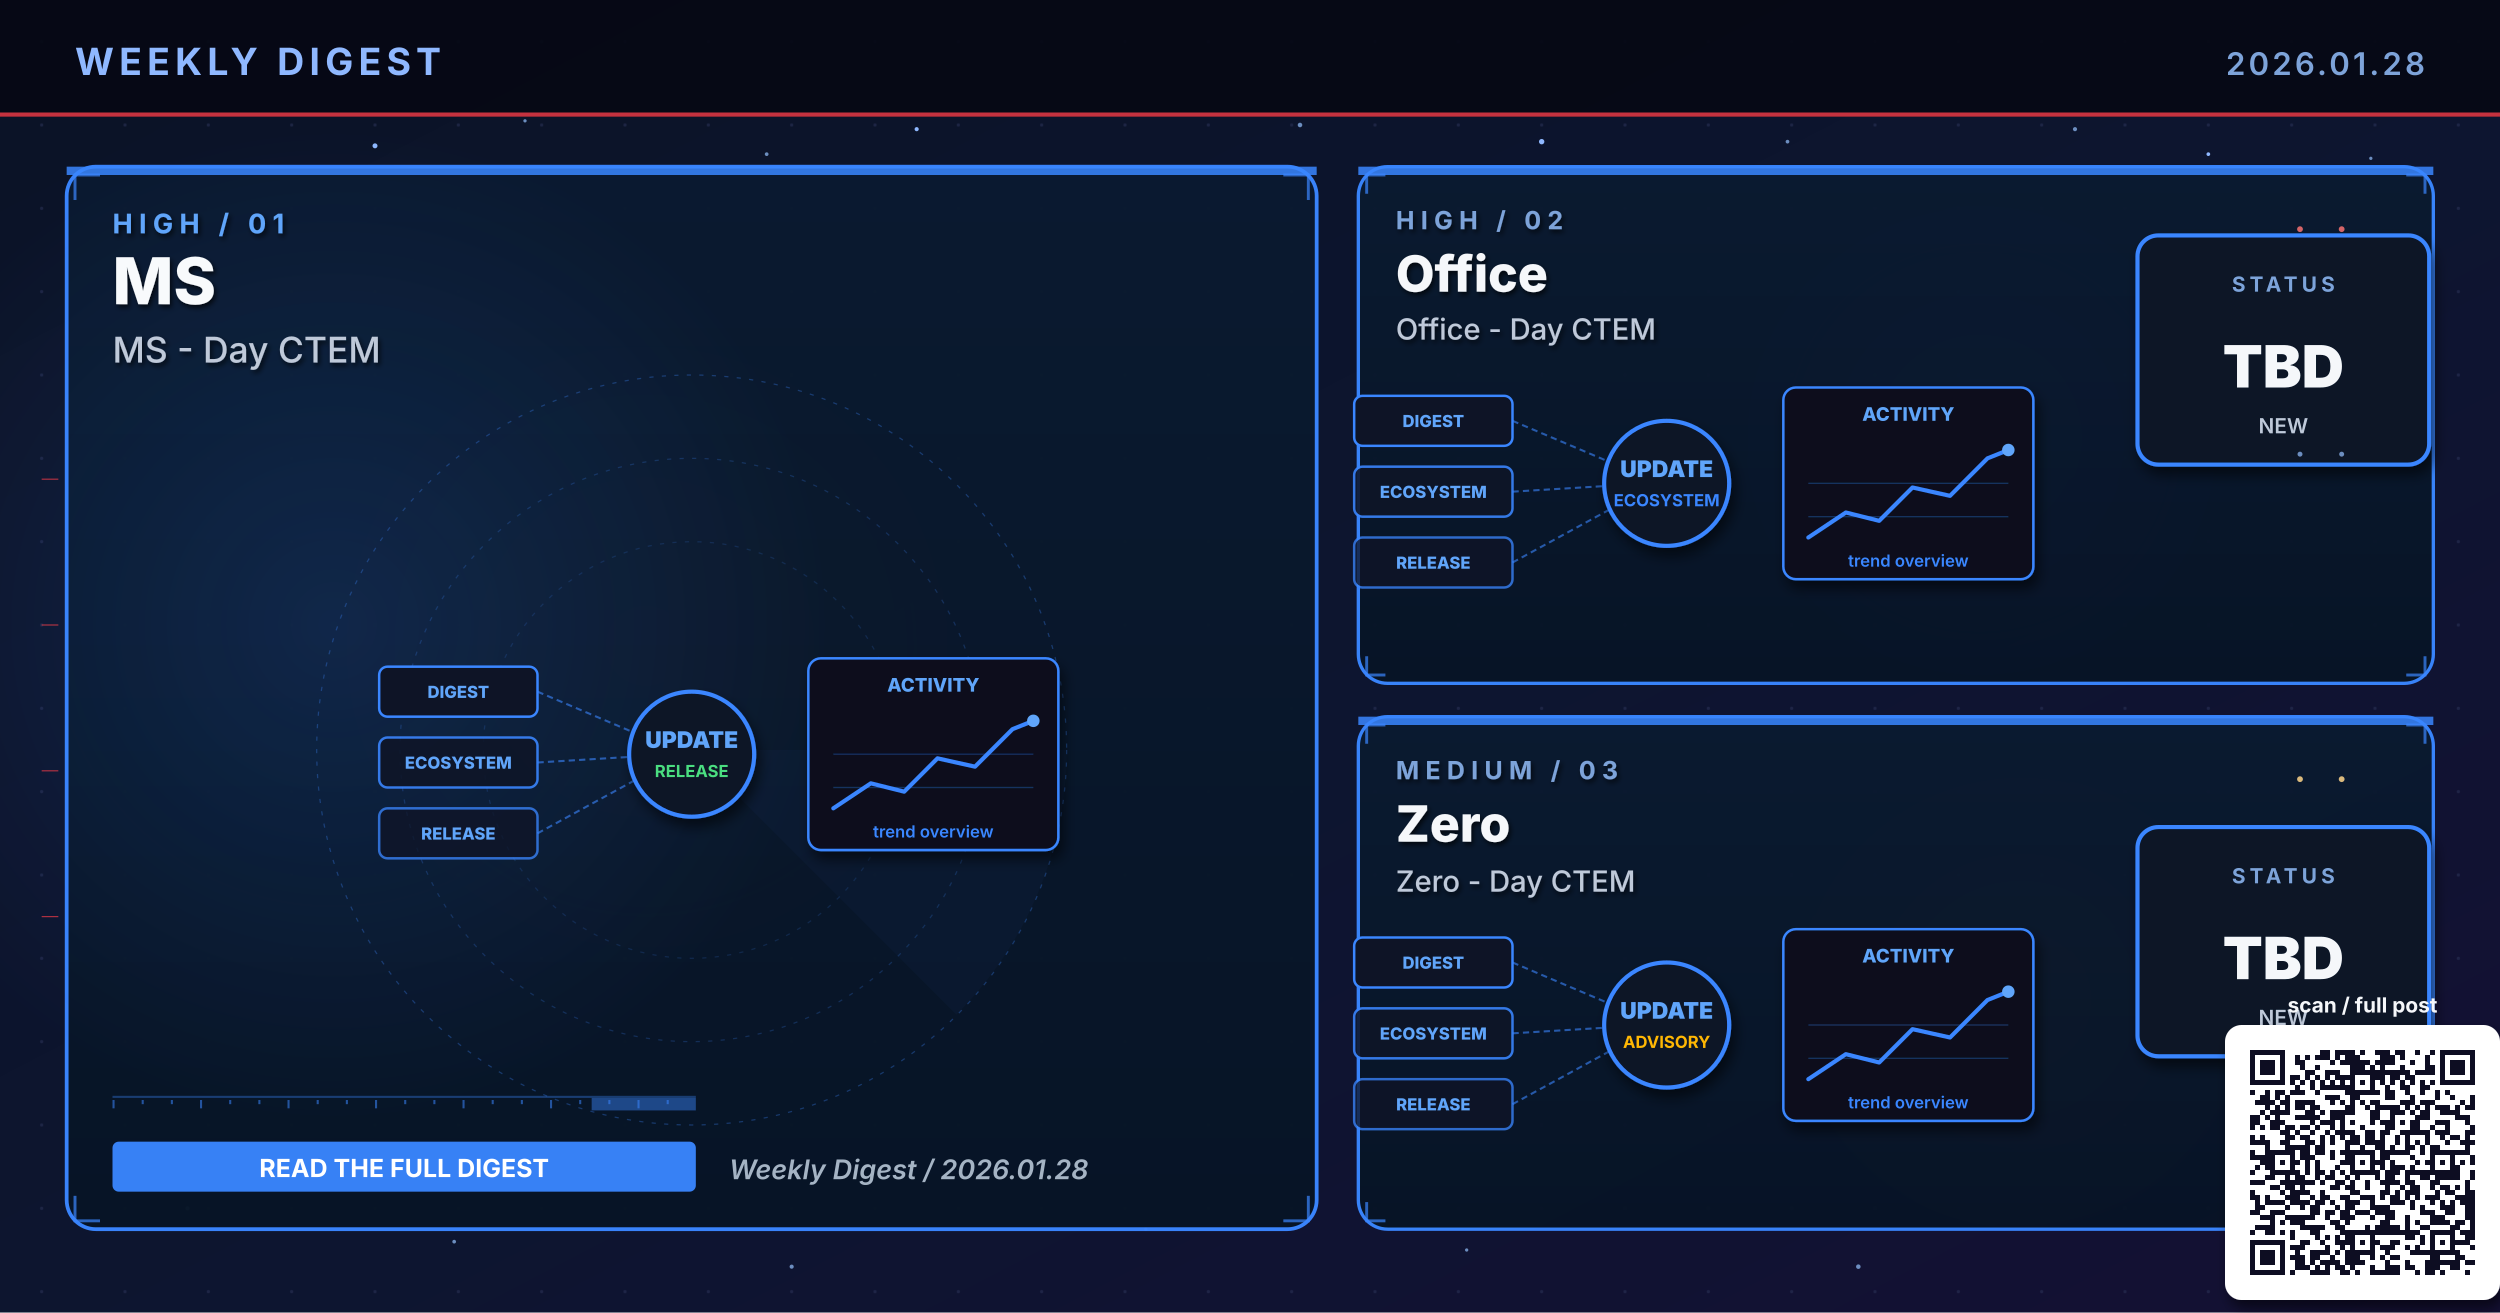
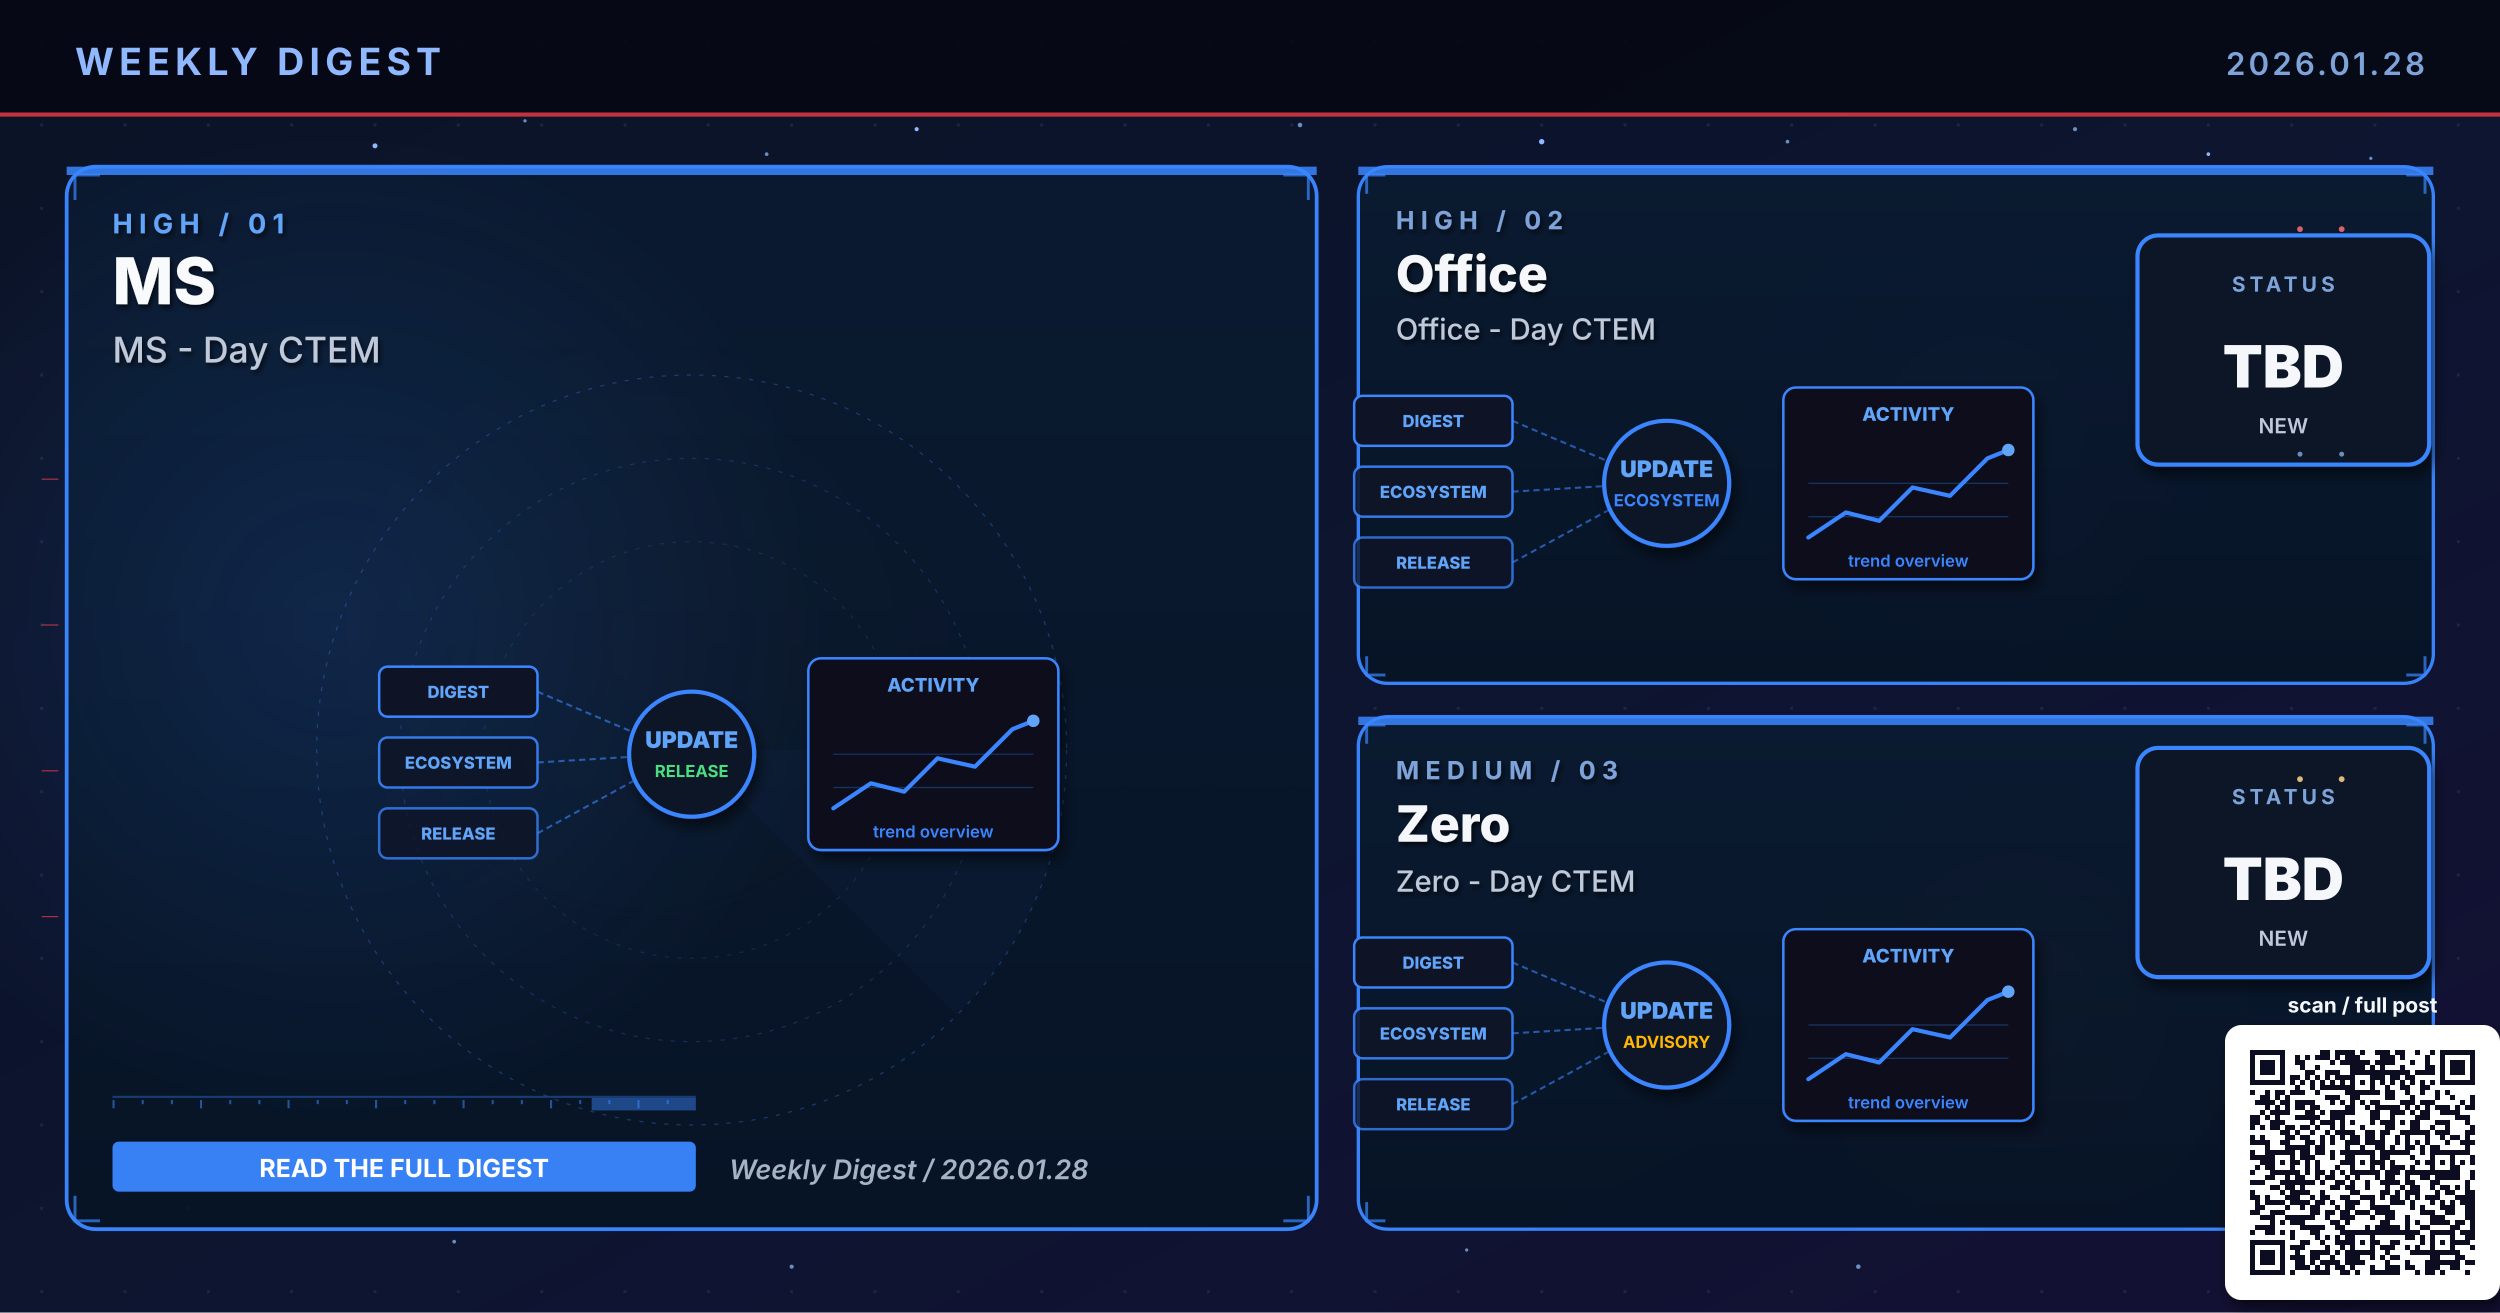
<svg xmlns="http://www.w3.org/2000/svg" viewBox="0 0 1200 630" width="1200" height="630" role="img" aria-label="Weekly digest cover 2026.01.28: MS, Office, Zero">
  <defs>
    <linearGradient id="bgSpread" x1="0%" y1="0%" x2="100%" y2="100%">
      <stop offset="0%" stop-color="#0B1326" />
      <stop offset="55%" stop-color="#0D1530" />
      <stop offset="100%" stop-color="#141034" />
    </linearGradient>
    <linearGradient id="heroPanel" x1="0%" y1="0%" x2="0%" y2="100%">
      <stop offset="0%" stop-color="#1A0A08" />
      <stop offset="100%" stop-color="#110608" />
    </linearGradient>
    <linearGradient id="heroPanelBlue" x1="0%" y1="0%" x2="0%" y2="100%">
      <stop offset="0%" stop-color="#0A1A30" />
      <stop offset="100%" stop-color="#071426" />
    </linearGradient>
    <linearGradient id="heroPanelAmber" x1="0%" y1="0%" x2="0%" y2="100%">
      <stop offset="0%" stop-color="#1A1208" />
      <stop offset="100%" stop-color="#120E06" />
    </linearGradient>
    <linearGradient id="heroPanelGreen" x1="0%" y1="0%" x2="0%" y2="100%">
      <stop offset="0%" stop-color="#08160E" />
      <stop offset="100%" stop-color="#04100A" />
    </linearGradient>
    <linearGradient id="heroPanelPurple" x1="0%" y1="0%" x2="0%" y2="100%">
      <stop offset="0%" stop-color="#110629" />
      <stop offset="100%" stop-color="#0A0418" />
    </linearGradient>
    <radialGradient id="hotRed" cx="50%" cy="50%" r="50%">
      <stop offset="0%" stop-color="#E63946" stop-opacity="0.6" />
      <stop offset="100%" stop-color="#E63946" stop-opacity="0" />
    </radialGradient>
    <radialGradient id="hotBlue" cx="50%" cy="50%" r="50%">
      <stop offset="0%" stop-color="#3A86FF" stop-opacity="0.5" />
      <stop offset="100%" stop-color="#3A86FF" stop-opacity="0" />
    </radialGradient>
    <radialGradient id="hotAmber" cx="50%" cy="50%" r="50%">
      <stop offset="0%" stop-color="#FFB703" stop-opacity="0.45" />
      <stop offset="100%" stop-color="#FFB703" stop-opacity="0" />
    </radialGradient>
    <radialGradient id="hotGreen" cx="50%" cy="50%" r="50%">
      <stop offset="0%" stop-color="#4ADE80" stop-opacity="0.45" />
      <stop offset="100%" stop-color="#4ADE80" stop-opacity="0" />
    </radialGradient>
    <radialGradient id="hotPurple" cx="50%" cy="50%" r="50%">
      <stop offset="0%" stop-color="#A78BFA" stop-opacity="0.45" />
      <stop offset="100%" stop-color="#A78BFA" stop-opacity="0" />
    </radialGradient>
    <pattern id="envGrid" x="0" y="0" width="40" height="40" patternUnits="userSpaceOnUse">
      <circle cx="20" cy="20" r="0.8" fill="#2A3256" opacity="0.55" />
    </pattern>
    <filter id="softShadow" x="-10%" y="-10%" width="130%" height="130%">
      <feGaussianBlur in="SourceAlpha" stdDeviation="3" />
      <feOffset dx="2" dy="4" />
      <feComponentTransfer>
        <feFuncA type="linear" slope="0.55" />
      </feComponentTransfer>
      <feMerge>
        <feMergeNode />
        <feMergeNode in="SourceGraphic" />
      </feMerge>
    </filter>
    <filter id="textShadow" x="-10%" y="-10%" width="130%" height="130%">
      <feGaussianBlur in="SourceAlpha" stdDeviation="1.2" />
      <feOffset dx="1" dy="1.5" />
      <feComponentTransfer>
        <feFuncA type="linear" slope="0.7" />
      </feComponentTransfer>
      <feMerge>
        <feMergeNode />
        <feMergeNode in="SourceGraphic" />
      </feMerge>
    </filter>
  </defs>
  <rect width="1200" height="630" fill="url(#bgSpread)" />
  <rect width="1200" height="630" fill="url(#envGrid)" />
  <circle cx="310" cy="310" r="160" fill="url(#hotRed)">
    <animate attributeName="opacity" values="0.6;1;0.6" dur="5.8s" repeatCount="indefinite" />
  </circle>
  <circle cx="950" cy="210" r="120" fill="url(#hotBlue)">
    <animate attributeName="opacity" values="0.45;0.85;0.45" dur="6.4s" repeatCount="indefinite" />
  </circle>
  <circle cx="970" cy="480" r="110" fill="url(#hotAmber)">
    <animate attributeName="opacity" values="0.4;0.75;0.4" dur="7.1s" repeatCount="indefinite" />
  </circle>
  <g fill="#8FB8FF">
    <circle cx="180" cy="70" r="1.2">
      <animate attributeName="opacity" values="0.2;1;0.2" dur="3.4s" repeatCount="indefinite" />
    </circle>
    <circle cx="440" cy="62" r="1">
      <animate attributeName="opacity" values="0.2;0.9;0.2" dur="4.2s" repeatCount="indefinite" />
    </circle>
    <circle cx="740" cy="68" r="1.3">
      <animate attributeName="opacity" values="0.25;1;0.25" dur="3.9s" repeatCount="indefinite" />
    </circle>
    <circle cx="1060" cy="74" r="0.9">
      <animate attributeName="opacity" values="0.2;0.85;0.2" dur="5.1s" repeatCount="indefinite" />
    </circle>
    <circle cx="90" cy="580" r="1">
      <animate attributeName="opacity" values="0.15;0.8;0.15" dur="4.7s" repeatCount="indefinite" />
    </circle>
    <circle cx="550" cy="590" r="0.8">
      <animate attributeName="opacity" values="0.2;0.75;0.2" dur="3.6s" begin="0.5s" repeatCount="indefinite" />
    </circle>
  </g>
  <g fill="#7DA3D9" opacity="0.85">
    <circle cx="252" cy="58" r="0.8">
      <animate attributeName="opacity" values="0.15;0.7;0.15" dur="4.3s" repeatCount="indefinite" />
    </circle>
    <circle cx="368" cy="74" r="0.9">
      <animate attributeName="opacity" values="0.2;0.85;0.2" dur="3.8s" begin="0.4s" repeatCount="indefinite" />
    </circle>
    <circle cx="624" cy="60" r="1.1">
      <animate attributeName="opacity" values="0.25;0.95;0.25" dur="4.5s" repeatCount="indefinite" />
    </circle>
    <circle cx="858" cy="68" r="0.9">
      <animate attributeName="opacity" values="0.2;0.8;0.2" dur="3.6s" begin="0.6s" repeatCount="indefinite" />
    </circle>
    <circle cx="996" cy="62" r="1.0">
      <animate attributeName="opacity" values="0.2;0.9;0.2" dur="4.0s" begin="0.2s" repeatCount="indefinite" />
    </circle>
    <circle cx="1138" cy="76" r="0.8">
      <animate attributeName="opacity" values="0.15;0.7;0.15" dur="5.2s" begin="0.5s" repeatCount="indefinite" />
    </circle>
    <circle cx="218" cy="596" r="0.9">
      <animate attributeName="opacity" values="0.18;0.75;0.18" dur="4.6s" begin="0.3s" repeatCount="indefinite" />
    </circle>
    <circle cx="380" cy="608" r="1.0">
      <animate attributeName="opacity" values="0.2;0.85;0.2" dur="3.9s" begin="0.7s" repeatCount="indefinite" />
    </circle>
    <circle cx="704" cy="600" r="0.8">
      <animate attributeName="opacity" values="0.18;0.7;0.18" dur="4.2s" begin="0.4s" repeatCount="indefinite" />
    </circle>
    <circle cx="892" cy="608" r="1.1">
      <animate attributeName="opacity" values="0.22;0.9;0.22" dur="4.7s" begin="0.6s" repeatCount="indefinite" />
    </circle>
    <circle cx="1078" cy="600" r="0.9">
      <animate attributeName="opacity" values="0.2;0.85;0.2" dur="3.6s" begin="0.8s" repeatCount="indefinite" />
    </circle>
  </g>
  <rect x="0" y="0" width="1200" height="56" fill="#050813" opacity="0.92" />
  <text x="36" y="36" font-family="Inter, Helvetica, Arial, sans-serif" font-size="18" font-weight="700" fill="#8FB8FF" letter-spacing="2.5">WEEKLY DIGEST</text>
  <text x="1164" y="36" font-family="Inter, Helvetica, Arial, sans-serif" font-size="15" font-weight="600" fill="#7DA3D9" letter-spacing="1.5" text-anchor="end">2026.01.28</text>
  <rect x="0" y="54" width="1200" height="2" fill="#E63946" opacity="0.85">
    <animate attributeName="opacity" values="0.4;1;0.4" dur="4.8s" repeatCount="indefinite" />
  </rect>
  <rect x="32" y="80" width="600" height="510" rx="14" ry="14" fill="url(#heroPanelBlue)" stroke="#3A86FF" stroke-width="1.8" opacity="0.98" />
  <circle cx="160" cy="300" r="240" fill="url(#hotBlue)" opacity="0.28" />
  <rect x="32" y="80" width="600" height="4" fill="#3A86FF" opacity="0.85">
    <animate attributeName="opacity" values="0.5;1;0.5" dur="3.4s" repeatCount="indefinite" />
  </rect>
  <g filter="url(#textShadow)">
    <text x="54" y="112" font-family="Inter, Helvetica, Arial, sans-serif" font-size="13" font-weight="700" fill="#60A5FA" letter-spacing="3">HIGH  /  01</text>
    <text x="54" y="146" font-family="Inter, Helvetica, Arial, sans-serif" font-size="31" font-weight="800" fill="#F8FAFC">MS</text>
    <text x="54" y="174" font-family="Inter, Helvetica, Arial, sans-serif" font-size="17" font-weight="500" fill="#BFC9D9">MS - Day CTEM</text>
  </g>
  <g transform="translate(332,360)" opacity="0.32">
    <circle r="180" fill="none" stroke="#3A86FF" stroke-width="0.6" stroke-dasharray="2 4" />
    <circle r="140" fill="none" stroke="#3A86FF" stroke-width="0.6" stroke-dasharray="2 4" opacity="0.7" />
    <circle r="100" fill="none" stroke="#3A86FF" stroke-width="0.6" stroke-dasharray="2 4" opacity="0.5" />
    <g>
      <path d="M0 0 L180 0 A180 180 0 0 1 127 127 Z" fill="#3A86FF" opacity="0.10" />
      <animateTransform attributeName="transform" type="rotate" from="0" to="360" dur="14s" repeatCount="indefinite" />
    </g>
  </g>
  <g stroke="#3A86FF" stroke-width="1.4" fill="none" opacity="0.7">
    <path d="M36 96 L36 84 L48 84" />
    <path d="M616 84 L628 84 L628 96" />
    <path d="M36 574 L36 586 L48 586" />
    <path d="M616 586 L628 586 L628 574" />
  </g>
  <g>
    <rect x="54" y="526" width="280" height="1" fill="#3A86FF" opacity="0.35" />
    <rect x="54" y="528" width="1" height="4" fill="#3A86FF" opacity="0.55" />
    <rect x="68" y="528" width="1" height="2" fill="#3A86FF" opacity="0.55" />
    <rect x="82" y="528" width="1" height="2" fill="#3A86FF" opacity="0.55" />
    <rect x="96" y="528" width="1" height="4" fill="#3A86FF" opacity="0.55" />
    <rect x="110" y="528" width="1" height="2" fill="#3A86FF" opacity="0.55" />
    <rect x="124" y="528" width="1" height="2" fill="#3A86FF" opacity="0.55" />
    <rect x="138" y="528" width="1" height="4" fill="#3A86FF" opacity="0.55" />
    <rect x="152" y="528" width="1" height="2" fill="#3A86FF" opacity="0.55" />
    <rect x="166" y="528" width="1" height="2" fill="#3A86FF" opacity="0.55" />
    <rect x="180" y="528" width="1" height="4" fill="#3A86FF" opacity="0.55" />
    <rect x="194" y="528" width="1" height="2" fill="#3A86FF" opacity="0.55" />
    <rect x="208" y="528" width="1" height="2" fill="#3A86FF" opacity="0.55" />
    <rect x="222" y="528" width="1" height="4" fill="#3A86FF" opacity="0.55" />
    <rect x="236" y="528" width="1" height="2" fill="#3A86FF" opacity="0.55" />
    <rect x="250" y="528" width="1" height="2" fill="#3A86FF" opacity="0.55" />
    <rect x="264" y="528" width="1" height="4" fill="#3A86FF" opacity="0.55" />
    <rect x="278" y="528" width="1" height="2" fill="#3A86FF" opacity="0.55" />
    <rect x="292" y="528" width="1" height="2" fill="#3A86FF" opacity="0.55" />
    <rect x="306" y="528" width="1" height="4" fill="#3A86FF" opacity="0.55" />
    <rect x="320" y="528" width="1" height="2" fill="#3A86FF" opacity="0.55" />
    <rect x="284" y="527" width="50" height="6" fill="#3A86FF" opacity="0.45">
      <animate attributeName="x" values="54;284;54" dur="6.4s" repeatCount="indefinite" />
      <animate attributeName="opacity" values="0.2;0.7;0.2" dur="6.4s" repeatCount="indefinite" />
    </rect>
  </g>
  <g transform="translate(332,360)">
    <g font-family="Inter, monospace" font-size="8" font-weight="800">
      <g transform="translate(-150,-40)">
        <rect x="0" y="0" width="76" height="24" rx="4" fill="#0E1426" stroke="#3A86FF" stroke-width="1.2" />
        <text x="38" y="15" text-anchor="middle" fill="#60A5FA">DIGEST</text>
      </g>
      <g transform="translate(-150,-6)">
        <rect x="0" y="0" width="76" height="24" rx="4" fill="#0E1426" stroke="#3A86FF" stroke-width="1.2" opacity="0.88" />
        <text x="38" y="15" text-anchor="middle" fill="#60A5FA">ECOSYSTEM</text>
      </g>
      <g transform="translate(-150,28)">
        <rect x="0" y="0" width="76" height="24" rx="4" fill="#0E1426" stroke="#3A86FF" stroke-width="1.2" opacity="0.76" />
        <text x="38" y="15" text-anchor="middle" fill="#60A5FA">RELEASE</text>
      </g>
    </g>
    <g stroke="#3A86FF" stroke-width="1" stroke-dasharray="3 2" fill="none" opacity="0.6">
      <line x1="-74" y1="-28" x2="-8" y2="0" />
      <line x1="-74" y1="6" x2="-8" y2="2" />
      <line x1="-74" y1="40" x2="-8" y2="4" />
    </g>
    <g fill="#60A5FA">
      <circle r="2">
        <animateMotion path="M-74 -28 L-8 0" dur="2.2s" repeatCount="indefinite" />
      </circle>
      <circle r="2">
        <animateMotion path="M-74 6 L-8 2" dur="2s" begin="0.4s" repeatCount="indefinite" />
      </circle>
      <circle r="2">
        <animateMotion path="M-74 40 L-8 4" dur="2.4s" begin="0.8s" repeatCount="indefinite" />
      </circle>
    </g>
    <circle cx="0" cy="2" r="30" fill="#0A1326" stroke="#3A86FF" stroke-width="2" filter="url(#softShadow)">
      <animate attributeName="r" values="28;33;28" dur="3.4s" repeatCount="indefinite" />
    </circle>
    <text x="0" y="-1" text-anchor="middle" font-family="Inter, monospace" font-size="11" font-weight="900" fill="#60A5FA">UPDATE</text>
    <text x="0" y="13" text-anchor="middle" font-family="Inter, monospace" font-size="8" font-weight="700" fill="#4ADE80">RELEASE</text>
    <g transform="translate(56,-44)" filter="url(#softShadow)">
      <rect x="0" y="0" width="120" height="92" rx="6" fill="#0A0F1E" stroke="#3A86FF" stroke-width="1.2" />
      <text x="60" y="16" text-anchor="middle" font-family="Inter, monospace" font-size="9" font-weight="800" fill="#60A5FA">ACTIVITY</text>
      <polyline points="12,72 30,60 46,64 62,48 80,52 98,34 108,30" fill="none" stroke="#3A86FF" stroke-width="2" stroke-linecap="round" stroke-linejoin="round" />
      <circle cx="108" cy="30" r="3" fill="#60A5FA">
        <animate attributeName="opacity" values="0.5;1;0.5" dur="2s" repeatCount="indefinite" />
      </circle>
      <g stroke="#3A86FF" stroke-width="0.6" opacity="0.3">
        <line x1="12" y1="46" x2="108" y2="46" />
        <line x1="12" y1="62" x2="108" y2="62" />
      </g>
      <text x="60" y="86" text-anchor="middle" font-family="Inter, monospace" font-size="8" font-weight="600" fill="#3A86FF">trend overview</text>
    </g>
  </g>
  <g transform="translate(54,548)">
    <rect x="0" y="0" width="280" height="24" rx="3" fill="#3A86FF" opacity="0.95" />
    <text x="140" y="17" text-anchor="middle" font-family="Inter, Helvetica, Arial, sans-serif" font-size="12" font-weight="700" fill="#FFFFFF">READ THE FULL DIGEST</text>
  </g>
  <text x="350" y="566" font-family="Inter, Helvetica, Arial, sans-serif" font-size="13" font-weight="600" fill="#A5B4C4" font-style="italic">Weekly Digest  /  2026.01.28</text>
  <rect x="652" y="80" width="516" height="248" rx="14" ry="14" fill="url(#heroPanelBlue)" stroke="#3A86FF" stroke-width="1.6" opacity="0.97" />
  <rect x="652" y="80" width="516" height="4" fill="#3A86FF" opacity="0.85">
    <animate attributeName="opacity" values="0.5;1;0.5" dur="4.2s" repeatCount="indefinite" />
  </rect>
  <g filter="url(#textShadow)">
    <text x="670" y="110" font-family="Inter, Helvetica, Arial, sans-serif" font-size="12" font-weight="700" fill="#7DA3D9" letter-spacing="3">HIGH  /  02</text>
    <text x="670" y="140" font-family="Inter, Helvetica, Arial, sans-serif" font-size="24" font-weight="800" fill="#F5F7FA">Office</text>
    <text x="670" y="163" font-family="Inter, Helvetica, Arial, sans-serif" font-size="14" font-weight="500" fill="#BFC9D9">Office - Day CTEM</text>
  </g>
  <g stroke="#3A86FF" stroke-width="1.4" fill="none" opacity="0.7">
    <path d="M656 93 L656 84 L665 84" />
    <path d="M1155 84 L1164 84 L1164 93" />
    <path d="M656 315 L656 324 L665 324" />
    <path d="M1155 324 L1164 324 L1164 315" />
  </g>
  <g transform="translate(800,230)">
    <g font-family="Inter, monospace" font-size="8" font-weight="800">
      <g transform="translate(-150,-40)">
        <rect x="0" y="0" width="76" height="24" rx="4" fill="#0E1426" stroke="#3A86FF" stroke-width="1.2" />
        <text x="38" y="15" text-anchor="middle" fill="#60A5FA">DIGEST</text>
      </g>
      <g transform="translate(-150,-6)">
        <rect x="0" y="0" width="76" height="24" rx="4" fill="#0E1426" stroke="#3A86FF" stroke-width="1.2" opacity="0.88" />
        <text x="38" y="15" text-anchor="middle" fill="#60A5FA">ECOSYSTEM</text>
      </g>
      <g transform="translate(-150,28)">
        <rect x="0" y="0" width="76" height="24" rx="4" fill="#0E1426" stroke="#3A86FF" stroke-width="1.2" opacity="0.76" />
        <text x="38" y="15" text-anchor="middle" fill="#60A5FA">RELEASE</text>
      </g>
    </g>
    <g stroke="#3A86FF" stroke-width="1" stroke-dasharray="3 2" fill="none" opacity="0.6">
      <line x1="-74" y1="-28" x2="-8" y2="0" />
      <line x1="-74" y1="6" x2="-8" y2="2" />
      <line x1="-74" y1="40" x2="-8" y2="4" />
    </g>
    <g fill="#60A5FA">
      <circle r="2">
        <animateMotion path="M-74 -28 L-8 0" dur="2.2s" repeatCount="indefinite" />
      </circle>
      <circle r="2">
        <animateMotion path="M-74 6 L-8 2" dur="2s" begin="0.4s" repeatCount="indefinite" />
      </circle>
      <circle r="2">
        <animateMotion path="M-74 40 L-8 4" dur="2.4s" begin="0.8s" repeatCount="indefinite" />
      </circle>
    </g>
    <circle cx="0" cy="2" r="30" fill="#0A1326" stroke="#3A86FF" stroke-width="2" filter="url(#softShadow)">
      <animate attributeName="r" values="28;33;28" dur="3.4s" repeatCount="indefinite" />
    </circle>
    <text x="0" y="-1" text-anchor="middle" font-family="Inter, monospace" font-size="11" font-weight="900" fill="#60A5FA">UPDATE</text>
    <text x="0" y="13" text-anchor="middle" font-family="Inter, monospace" font-size="8" font-weight="700" fill="#3A86FF">ECOSYSTEM</text>
    <g transform="translate(56,-44)" filter="url(#softShadow)">
      <rect x="0" y="0" width="120" height="92" rx="6" fill="#0A0F1E" stroke="#3A86FF" stroke-width="1.2" />
      <text x="60" y="16" text-anchor="middle" font-family="Inter, monospace" font-size="9" font-weight="800" fill="#60A5FA">ACTIVITY</text>
      <polyline points="12,72 30,60 46,64 62,48 80,52 98,34 108,30" fill="none" stroke="#3A86FF" stroke-width="2" stroke-linecap="round" stroke-linejoin="round" />
      <circle cx="108" cy="30" r="3" fill="#60A5FA">
        <animate attributeName="opacity" values="0.5;1;0.5" dur="2s" repeatCount="indefinite" />
      </circle>
      <g stroke="#3A86FF" stroke-width="0.6" opacity="0.3">
        <line x1="12" y1="46" x2="108" y2="46" />
        <line x1="12" y1="62" x2="108" y2="62" />
      </g>
      <text x="60" y="86" text-anchor="middle" font-family="Inter, monospace" font-size="8" font-weight="600" fill="#3A86FF">trend overview</text>
    </g>
  </g>
  <g transform="translate(1094,168)" filter="url(#softShadow)">
    <rect x="-68" y="-55" width="140" height="110" rx="10" fill="#071426" stroke="#3A86FF" stroke-width="2" />
    <text x="2" y="-28" text-anchor="middle" font-family="Inter, Helvetica, Arial, sans-serif" font-size="10" font-weight="700" letter-spacing="2" fill="#7DA3D9">STATUS</text>
    <text x="2" y="18" text-anchor="middle" font-family="Inter, Helvetica, Arial, sans-serif" font-size="28" font-weight="900" fill="#F5F7FA">TBD</text>
    <text x="2" y="40" text-anchor="middle" font-family="Inter, Helvetica, Arial, sans-serif" font-size="10" font-weight="600" fill="#BFC9D9">NEW</text>
  </g>
  <rect x="652" y="344" width="516" height="246" rx="14" ry="14" fill="url(#heroPanelBlue)" stroke="#3A86FF" stroke-width="1.6" opacity="0.97" />
  <rect x="652" y="344" width="516" height="4" fill="#3A86FF" opacity="0.85">
    <animate attributeName="opacity" values="0.5;1;0.5" dur="4.8s" repeatCount="indefinite" />
  </rect>
  <g filter="url(#textShadow)">
    <text x="670" y="374" font-family="Inter, Helvetica, Arial, sans-serif" font-size="12" font-weight="700" fill="#7DA3D9" letter-spacing="3">MEDIUM  /  03</text>
    <text x="670" y="404" font-family="Inter, Helvetica, Arial, sans-serif" font-size="24" font-weight="800" fill="#F5F7FA">Zero</text>
    <text x="670" y="428" font-family="Inter, Helvetica, Arial, sans-serif" font-size="14" font-weight="500" fill="#BFC9D9">Zero - Day CTEM</text>
  </g>
  <g stroke="#3A86FF" stroke-width="1.4" fill="none" opacity="0.7">
    <path d="M656 357 L656 348 L665 348" />
    <path d="M1155 348 L1164 348 L1164 357" />
    <path d="M656 577 L656 586 L665 586" />
    <path d="M1155 586 L1164 586 L1164 577" />
  </g>
  <g transform="translate(800,490)">
    <g font-family="Inter, monospace" font-size="8" font-weight="800">
      <g transform="translate(-150,-40)">
        <rect x="0" y="0" width="76" height="24" rx="4" fill="#0E1426" stroke="#3A86FF" stroke-width="1.2" />
        <text x="38" y="15" text-anchor="middle" fill="#60A5FA">DIGEST</text>
      </g>
      <g transform="translate(-150,-6)">
        <rect x="0" y="0" width="76" height="24" rx="4" fill="#0E1426" stroke="#3A86FF" stroke-width="1.2" opacity="0.88" />
        <text x="38" y="15" text-anchor="middle" fill="#60A5FA">ECOSYSTEM</text>
      </g>
      <g transform="translate(-150,28)">
        <rect x="0" y="0" width="76" height="24" rx="4" fill="#0E1426" stroke="#3A86FF" stroke-width="1.2" opacity="0.76" />
        <text x="38" y="15" text-anchor="middle" fill="#60A5FA">RELEASE</text>
      </g>
    </g>
    <g stroke="#3A86FF" stroke-width="1" stroke-dasharray="3 2" fill="none" opacity="0.6">
      <line x1="-74" y1="-28" x2="-8" y2="0" />
      <line x1="-74" y1="6" x2="-8" y2="2" />
      <line x1="-74" y1="40" x2="-8" y2="4" />
    </g>
    <g fill="#60A5FA">
      <circle r="2">
        <animateMotion path="M-74 -28 L-8 0" dur="2.2s" repeatCount="indefinite" />
      </circle>
      <circle r="2">
        <animateMotion path="M-74 6 L-8 2" dur="2s" begin="0.4s" repeatCount="indefinite" />
      </circle>
      <circle r="2">
        <animateMotion path="M-74 40 L-8 4" dur="2.4s" begin="0.8s" repeatCount="indefinite" />
      </circle>
    </g>
    <circle cx="0" cy="2" r="30" fill="#0A1326" stroke="#3A86FF" stroke-width="2" filter="url(#softShadow)">
      <animate attributeName="r" values="28;33;28" dur="3.4s" repeatCount="indefinite" />
    </circle>
    <text x="0" y="-1" text-anchor="middle" font-family="Inter, monospace" font-size="11" font-weight="900" fill="#60A5FA">UPDATE</text>
    <text x="0" y="13" text-anchor="middle" font-family="Inter, monospace" font-size="8" font-weight="700" fill="#FFB703">ADVISORY</text>
    <g transform="translate(56,-44)" filter="url(#softShadow)">
      <rect x="0" y="0" width="120" height="92" rx="6" fill="#0A0F1E" stroke="#3A86FF" stroke-width="1.2" />
      <text x="60" y="16" text-anchor="middle" font-family="Inter, monospace" font-size="9" font-weight="800" fill="#60A5FA">ACTIVITY</text>
      <polyline points="12,72 30,60 46,64 62,48 80,52 98,34 108,30" fill="none" stroke="#3A86FF" stroke-width="2" stroke-linecap="round" stroke-linejoin="round" />
      <circle cx="108" cy="30" r="3" fill="#60A5FA">
        <animate attributeName="opacity" values="0.5;1;0.5" dur="2s" repeatCount="indefinite" />
      </circle>
      <g stroke="#3A86FF" stroke-width="0.6" opacity="0.3">
        <line x1="12" y1="46" x2="108" y2="46" />
        <line x1="12" y1="62" x2="108" y2="62" />
      </g>
      <text x="60" y="86" text-anchor="middle" font-family="Inter, monospace" font-size="8" font-weight="600" fill="#3A86FF">trend overview</text>
    </g>
  </g>
-   <g transform="translate(1094,452)" filter="url(#softShadow)">
+   <g transform="translate(1094,414)" filter="url(#softShadow)">
    <rect x="-68" y="-55" width="140" height="110" rx="10" fill="#071426" stroke="#3A86FF" stroke-width="2" />
    <text x="2" y="-28" text-anchor="middle" font-family="Inter, Helvetica, Arial, sans-serif" font-size="10" font-weight="700" letter-spacing="2" fill="#7DA3D9">STATUS</text>
    <text x="2" y="18" text-anchor="middle" font-family="Inter, Helvetica, Arial, sans-serif" font-size="28" font-weight="900" fill="#F5F7FA">TBD</text>
    <text x="2" y="40" text-anchor="middle" font-family="Inter, Helvetica, Arial, sans-serif" font-size="10" font-weight="600" fill="#BFC9D9">NEW</text>
  </g>
  <g opacity="0.85">
    <g fill="#F87171">
      <circle cx="1104" cy="110" r="1.4">
        <animate attributeName="opacity" values="0.2;1;0.2" dur="1.8s" repeatCount="indefinite" />
      </circle>
      <circle cx="1124" cy="110" r="1.4">
        <animate attributeName="opacity" values="0.2;1;0.2" dur="1.4s" begin="0.3s" repeatCount="indefinite" />
      </circle>
    </g>
    <g fill="#7DA3D9">
      <circle cx="1104" cy="218" r="1.2">
        <animate attributeName="opacity" values="0.2;1;0.2" dur="2s" repeatCount="indefinite" />
      </circle>
      <circle cx="1124" cy="218" r="1.2">
        <animate attributeName="opacity" values="0.2;1;0.2" dur="1.6s" begin="0.4s" repeatCount="indefinite" />
      </circle>
    </g>
    <g fill="#FFD58A">
      <circle cx="1104" cy="374" r="1.4">
        <animate attributeName="opacity" values="0.2;1;0.2" dur="1.8s" repeatCount="indefinite" />
      </circle>
      <circle cx="1124" cy="374" r="1.4">
        <animate attributeName="opacity" values="0.2;1;0.2" dur="1.6s" begin="0.3s" repeatCount="indefinite" />
      </circle>
    </g>
    <g stroke="#E63946" stroke-width="0.5" fill="none">
      <path d="M20 230 L28 230">
        <animate attributeName="stroke-opacity" values="0;0.7;0" dur="2s" repeatCount="indefinite" />
      </path>
      <path d="M20 300 L28 300">
        <animate attributeName="stroke-opacity" values="0;0.7;0" dur="2.3s" begin="0.3s" repeatCount="indefinite" />
      </path>
      <path d="M20 370 L28 370">
        <animate attributeName="stroke-opacity" values="0;0.7;0" dur="1.9s" begin="0.6s" repeatCount="indefinite" />
      </path>
      <path d="M20 440 L28 440">
        <animate attributeName="stroke-opacity" values="0;0.7;0" dur="2.1s" begin="0.9s" repeatCount="indefinite" />
      </path>
    </g>
  </g>
  <g transform="translate(1080,504)" filter="url(#softShadow)">
    <rect x="-12" y="-12" width="132" height="132" rx="8" fill="#FFFFFF" />
    <path fill="#0A1020" d="M0.0 0.0h16.8v2.4h-16.8z M33.6 0.0h4.8v2.4h-4.8z M40.8 0.0h9.6v2.4h-9.6z M52.8 0.0h2.4v2.4h-2.4z M60.0 0.0h7.2v2.4h-7.2z M69.6 0.0h4.8v2.4h-4.8z M79.2 0.0h2.4v2.4h-2.4z M86.4 0.0h2.4v2.4h-2.4z M91.2 0.0h16.8v2.4h-16.8z M0.0 2.4h2.4v2.4h-2.4z M14.4 2.4h2.4v2.4h-2.4z M21.6 2.4h2.4v2.4h-2.4z M26.4 2.4h2.4v2.4h-2.4z M31.2 2.4h7.2v2.4h-7.2z M40.8 2.4h2.4v2.4h-2.4z M45.6 2.4h7.2v2.4h-7.2z M62.4 2.4h7.2v2.4h-7.2z M72.0 2.4h2.4v2.4h-2.4z M84.0 2.4h2.4v2.4h-2.4z M91.2 2.4h2.4v2.4h-2.4z M105.6 2.4h2.4v2.4h-2.4z M0.0 4.8h2.4v2.4h-2.4z M4.8 4.8h7.2v2.4h-7.2z M14.4 4.8h2.4v2.4h-2.4z M21.6 4.8h4.8v2.4h-4.8z M38.4 4.8h2.4v2.4h-2.4z M43.2 4.8h14.4v2.4h-14.4z M60.0 4.8h9.6v2.4h-9.6z M76.8 4.8h2.4v2.4h-2.4z M84.0 4.8h2.4v2.4h-2.4z M91.2 4.8h2.4v2.4h-2.4z M96.0 4.8h7.2v2.4h-7.2z M105.6 4.8h2.4v2.4h-2.4z M0.0 7.2h2.4v2.4h-2.4z M4.8 7.2h7.2v2.4h-7.2z M14.4 7.2h2.4v2.4h-2.4z M24.0 7.2h2.4v2.4h-2.4z M31.2 7.2h2.4v2.4h-2.4z M48.0 7.2h7.2v2.4h-7.2z M57.6 7.2h2.4v2.4h-2.4z M62.4 7.2h2.4v2.4h-2.4z M72.0 7.2h2.4v2.4h-2.4z M84.0 7.2h4.8v2.4h-4.8z M91.2 7.2h2.4v2.4h-2.4z M96.0 7.2h7.2v2.4h-7.2z M105.6 7.2h2.4v2.4h-2.4z M0.0 9.6h2.4v2.4h-2.4z M4.8 9.6h7.2v2.4h-7.2z M14.4 9.6h2.4v2.4h-2.4z M26.4 9.6h4.8v2.4h-4.8z M36.0 9.6h7.2v2.4h-7.2z M48.0 9.6h28.8v2.4h-28.8z M79.2 9.6h9.6v2.4h-9.6z M91.2 9.6h2.4v2.4h-2.4z M96.0 9.6h7.2v2.4h-7.2z M105.6 9.6h2.4v2.4h-2.4z M0.0 12.0h2.4v2.4h-2.4z M14.4 12.0h2.4v2.4h-2.4z M19.2 12.0h4.8v2.4h-4.8z M26.4 12.0h2.4v2.4h-2.4z M31.2 12.0h2.4v2.4h-2.4z M36.0 12.0h2.4v2.4h-2.4z M40.8 12.0h9.6v2.4h-9.6z M57.6 12.0h7.2v2.4h-7.2z M67.2 12.0h4.8v2.4h-4.8z M74.4 12.0h4.8v2.4h-4.8z M91.2 12.0h2.4v2.4h-2.4z M105.6 12.0h2.4v2.4h-2.4z M0.0 14.4h16.8v2.4h-16.8z M19.2 14.4h2.4v2.4h-2.4z M24.0 14.4h2.4v2.4h-2.4z M28.8 14.4h2.4v2.4h-2.4z M33.6 14.4h2.4v2.4h-2.4z M38.4 14.4h2.4v2.4h-2.4z M43.2 14.4h2.4v2.4h-2.4z M48.0 14.4h2.4v2.4h-2.4z M52.8 14.4h2.4v2.4h-2.4z M57.6 14.4h2.4v2.4h-2.4z M62.4 14.4h2.4v2.4h-2.4z M67.2 14.4h2.4v2.4h-2.4z M72.0 14.4h2.4v2.4h-2.4z M76.8 14.4h2.4v2.4h-2.4z M81.6 14.4h2.4v2.4h-2.4z M86.4 14.4h2.4v2.4h-2.4z M91.2 14.4h16.8v2.4h-16.8z M21.6 16.8h2.4v2.4h-2.4z M28.8 16.8h2.4v2.4h-2.4z M33.6 16.8h16.8v2.4h-16.8z M57.6 16.8h2.4v2.4h-2.4z M64.8 16.8h2.4v2.4h-2.4z M72.0 16.8h4.8v2.4h-4.8z M81.6 16.8h4.8v2.4h-4.8z M0.0 19.2h2.4v2.4h-2.4z M7.2 19.2h2.4v2.4h-2.4z M12.0 19.2h4.8v2.4h-4.8z M19.2 19.2h7.2v2.4h-7.2z M31.2 19.2h2.4v2.4h-2.4z M45.6 19.2h16.8v2.4h-16.8z M64.8 19.2h4.8v2.4h-4.8z M74.4 19.2h2.4v2.4h-2.4z M81.6 19.2h2.4v2.4h-2.4z M88.8 19.2h2.4v2.4h-2.4z M93.6 19.2h2.4v2.4h-2.4z M4.8 21.6h4.8v2.4h-4.8z M12.0 21.6h2.4v2.4h-2.4z M16.8 21.6h2.4v2.4h-2.4z M36.0 21.6h7.2v2.4h-7.2z M48.0 21.6h4.8v2.4h-4.8z M64.8 21.6h4.8v2.4h-4.8z M76.8 21.6h2.4v2.4h-2.4z M88.8 21.6h2.4v2.4h-2.4z M96.0 21.6h2.4v2.4h-2.4z M105.6 21.6h2.4v2.4h-2.4z M2.4 24.0h9.6v2.4h-9.6z M14.4 24.0h4.8v2.4h-4.8z M21.6 24.0h9.6v2.4h-9.6z M38.4 24.0h2.4v2.4h-2.4z M43.2 24.0h2.4v2.4h-2.4z M48.0 24.0h2.4v2.4h-2.4z M52.8 24.0h2.4v2.4h-2.4z M57.6 24.0h4.8v2.4h-4.8z M72.0 24.0h7.2v2.4h-7.2z M81.6 24.0h7.2v2.4h-7.2z M100.8 24.0h2.4v2.4h-2.4z M105.6 24.0h2.4v2.4h-2.4z M7.2 26.4h2.4v2.4h-2.4z M12.0 26.4h2.4v2.4h-2.4z M16.8 26.4h2.4v2.4h-2.4z M21.6 26.4h4.8v2.4h-4.8z M28.8 26.4h4.8v2.4h-4.8z M45.6 26.4h4.8v2.4h-4.8z M55.2 26.4h2.4v2.4h-2.4z M60.0 26.4h12.0v2.4h-12.0z M74.4 26.4h2.4v2.4h-2.4z M79.2 26.4h2.4v2.4h-2.4z M84.0 26.4h2.4v2.4h-2.4z M88.8 26.4h7.2v2.4h-7.2z M98.4 26.4h2.4v2.4h-2.4z M103.2 26.4h4.8v2.4h-4.8z M4.8 28.8h2.4v2.4h-2.4z M9.6 28.8h9.6v2.4h-9.6z M26.4 28.8h4.8v2.4h-4.8z M33.6 28.8h2.4v2.4h-2.4z M38.4 28.8h12.0v2.4h-12.0z M57.6 28.8h4.8v2.4h-4.8z M67.2 28.8h7.2v2.4h-7.2z M76.8 28.8h2.4v2.4h-2.4z M81.6 28.8h4.8v2.4h-4.8z M91.2 28.8h9.6v2.4h-9.6z M0.0 31.2h4.8v2.4h-4.8z M7.2 31.2h2.4v2.4h-2.4z M12.0 31.2h2.4v2.4h-2.4z M21.6 31.2h12.0v2.4h-12.0z M38.4 31.2h7.2v2.4h-7.2z M57.6 31.2h4.8v2.4h-4.8z M67.2 31.2h2.4v2.4h-2.4z M79.2 31.2h7.2v2.4h-7.2z M98.4 31.2h7.2v2.4h-7.2z M0.0 33.6h4.8v2.4h-4.8z M9.6 33.6h7.2v2.4h-7.2z M28.8 33.6h2.4v2.4h-2.4z M33.6 33.6h7.2v2.4h-7.2z M43.2 33.6h2.4v2.4h-2.4z M48.0 33.6h2.4v2.4h-2.4z M57.6 33.6h2.4v2.4h-2.4z M62.4 33.6h7.2v2.4h-7.2z M72.0 33.6h2.4v2.4h-2.4z M76.8 33.6h4.8v2.4h-4.8z M88.8 33.6h7.2v2.4h-7.2z M103.2 33.6h2.4v2.4h-2.4z M0.0 36.0h2.4v2.4h-2.4z M4.8 36.0h2.4v2.4h-2.4z M9.6 36.0h4.8v2.4h-4.8z M16.8 36.0h4.8v2.4h-4.8z M24.0 36.0h4.8v2.4h-4.8z M31.2 36.0h2.4v2.4h-2.4z M38.4 36.0h2.4v2.4h-2.4z M43.2 36.0h2.4v2.4h-2.4z M52.8 36.0h2.4v2.4h-2.4z M64.8 36.0h4.8v2.4h-4.8z M76.8 36.0h4.8v2.4h-4.8z M86.4 36.0h2.4v2.4h-2.4z M93.6 36.0h2.4v2.4h-2.4z M105.6 36.0h2.4v2.4h-2.4z M14.4 38.4h4.8v2.4h-4.8z M21.6 38.4h2.4v2.4h-2.4z M28.8 38.4h2.4v2.4h-2.4z M36.0 38.4h2.4v2.4h-2.4z M40.8 38.4h9.6v2.4h-9.6z M55.2 38.4h4.8v2.4h-4.8z M62.4 38.4h4.8v2.4h-4.8z M72.0 38.4h14.4v2.4h-14.4z M88.8 38.4h7.2v2.4h-7.2z M103.2 38.4h4.8v2.4h-4.8z M0.0 40.8h2.4v2.4h-2.4z M4.8 40.8h2.4v2.4h-2.4z M16.8 40.8h4.8v2.4h-4.8z M24.0 40.8h4.8v2.4h-4.8z M33.6 40.8h2.4v2.4h-2.4z M38.4 40.8h2.4v2.4h-2.4z M43.2 40.8h2.4v2.4h-2.4z M48.0 40.8h4.8v2.4h-4.8z M55.2 40.8h4.8v2.4h-4.8z M62.4 40.8h2.4v2.4h-2.4z M69.6 40.8h2.4v2.4h-2.4z M74.4 40.8h2.4v2.4h-2.4z M84.0 40.8h2.4v2.4h-2.4z M91.2 40.8h2.4v2.4h-2.4z M96.0 40.8h4.8v2.4h-4.8z M103.2 40.8h2.4v2.4h-2.4z M0.0 43.2h9.6v2.4h-9.6z M14.4 43.2h4.8v2.4h-4.8z M26.4 43.2h4.8v2.4h-4.8z M33.6 43.2h2.4v2.4h-2.4z M38.4 43.2h2.4v2.4h-2.4z M45.6 43.2h7.2v2.4h-7.2z M55.2 43.2h9.6v2.4h-9.6z M69.6 43.2h2.4v2.4h-2.4z M74.4 43.2h2.4v2.4h-2.4z M79.2 43.2h2.4v2.4h-2.4z M84.0 43.2h2.4v2.4h-2.4z M93.6 43.2h2.4v2.4h-2.4z M100.8 43.2h7.2v2.4h-7.2z M7.2 45.6h2.4v2.4h-2.4z M16.8 45.6h12.0v2.4h-12.0z M31.2 45.6h4.8v2.4h-4.8z M45.6 45.6h2.4v2.4h-2.4z M52.8 45.6h2.4v2.4h-2.4z M60.0 45.6h4.8v2.4h-4.8z M67.2 45.6h2.4v2.4h-2.4z M74.4 45.6h4.8v2.4h-4.8z M81.6 45.6h2.4v2.4h-2.4z M86.4 45.6h4.8v2.4h-4.8z M103.2 45.6h2.4v2.4h-2.4z M0.0 48.0h2.4v2.4h-2.4z M7.2 48.0h14.4v2.4h-14.4z M24.0 48.0h4.8v2.4h-4.8z M31.2 48.0h4.8v2.4h-4.8z M38.4 48.0h2.4v2.4h-2.4z M43.2 48.0h16.8v2.4h-16.8z M62.4 48.0h14.4v2.4h-14.4z M81.6 48.0h2.4v2.4h-2.4z M86.4 48.0h19.2v2.4h-19.2z M0.0 50.4h12.0v2.4h-12.0z M19.2 50.4h2.4v2.4h-2.4z M24.0 50.4h7.2v2.4h-7.2z M38.4 50.4h2.4v2.4h-2.4z M45.6 50.4h4.8v2.4h-4.8z M57.6 50.4h2.4v2.4h-2.4z M62.4 50.4h4.8v2.4h-4.8z M76.8 50.4h2.4v2.4h-2.4z M86.4 50.4h2.4v2.4h-2.4z M96.0 50.4h2.4v2.4h-2.4z M105.6 50.4h2.4v2.4h-2.4z M4.8 52.8h7.2v2.4h-7.2z M14.4 52.8h2.4v2.4h-2.4z M19.2 52.8h4.8v2.4h-4.8z M26.4 52.8h2.4v2.4h-2.4z M31.2 52.8h2.4v2.4h-2.4z M43.2 52.8h7.2v2.4h-7.2z M52.8 52.8h2.4v2.4h-2.4z M57.6 52.8h7.2v2.4h-7.2z M67.2 52.8h2.4v2.4h-2.4z M79.2 52.8h2.4v2.4h-2.4z M84.0 52.8h4.8v2.4h-4.8z M91.2 52.8h2.4v2.4h-2.4z M96.0 52.8h2.4v2.4h-2.4z M100.8 52.8h2.4v2.4h-2.4z M105.6 52.8h2.4v2.4h-2.4z M2.4 55.2h2.4v2.4h-2.4z M7.2 55.2h4.8v2.4h-4.8z M19.2 55.2h2.4v2.4h-2.4z M26.4 55.2h2.4v2.4h-2.4z M31.2 55.2h2.4v2.4h-2.4z M40.8 55.2h2.4v2.4h-2.4z M48.0 55.2h2.4v2.4h-2.4z M57.6 55.2h2.4v2.4h-2.4z M62.4 55.2h2.4v2.4h-2.4z M67.2 55.2h7.2v2.4h-7.2z M76.8 55.2h2.4v2.4h-2.4z M86.4 55.2h2.4v2.4h-2.4z M96.0 55.2h4.8v2.4h-4.8z M0.0 57.6h2.4v2.4h-2.4z M9.6 57.6h14.4v2.4h-14.4z M26.4 57.6h2.4v2.4h-2.4z M31.2 57.6h4.8v2.4h-4.8z M38.4 57.6h2.4v2.4h-2.4z M43.2 57.6h2.4v2.4h-2.4z M48.0 57.6h14.4v2.4h-14.4z M64.8 57.6h7.2v2.4h-7.2z M74.4 57.6h26.4v2.4h-26.4z M105.6 57.6h2.4v2.4h-2.4z M7.2 60.0h4.8v2.4h-4.8z M16.8 60.0h2.4v2.4h-2.4z M21.6 60.0h4.8v2.4h-4.8z M31.2 60.0h2.4v2.4h-2.4z M36.0 60.0h4.8v2.4h-4.8z M45.6 60.0h2.4v2.4h-2.4z M50.4 60.0h2.4v2.4h-2.4z M60.0 60.0h2.4v2.4h-2.4z M64.8 60.0h4.8v2.4h-4.8z M74.4 60.0h2.4v2.4h-2.4z M81.6 60.0h4.8v2.4h-4.8z M88.8 60.0h12.0v2.4h-12.0z M105.6 60.0h2.4v2.4h-2.4z M0.0 62.4h7.2v2.4h-7.2z M14.4 62.4h16.8v2.4h-16.8z M33.6 62.4h2.4v2.4h-2.4z M40.8 62.4h4.8v2.4h-4.8z M48.0 62.4h2.4v2.4h-2.4z M55.2 62.4h2.4v2.4h-2.4z M62.4 62.4h9.6v2.4h-9.6z M74.4 62.4h4.8v2.4h-4.8z M86.4 62.4h4.8v2.4h-4.8z M103.2 62.4h2.4v2.4h-2.4z M9.6 64.8h4.8v2.4h-4.8z M16.8 64.8h4.8v2.4h-4.8z M24.0 64.8h2.4v2.4h-2.4z M38.4 64.8h4.8v2.4h-4.8z M45.6 64.8h4.8v2.4h-4.8z M55.2 64.8h2.4v2.4h-2.4z M64.8 64.8h2.4v2.4h-2.4z M72.0 64.8h2.4v2.4h-2.4z M76.8 64.8h4.8v2.4h-4.8z M86.4 64.8h2.4v2.4h-2.4z M91.2 64.8h4.8v2.4h-4.8z M98.4 64.8h2.4v2.4h-2.4z M103.2 64.8h2.4v2.4h-2.4z M0.0 67.2h2.4v2.4h-2.4z M14.4 67.2h2.4v2.4h-2.4z M19.2 67.2h9.6v2.4h-9.6z M33.6 67.2h2.4v2.4h-2.4z M48.0 67.2h4.8v2.4h-4.8z M62.4 67.2h4.8v2.4h-4.8z M69.6 67.2h2.4v2.4h-2.4z M74.4 67.2h7.2v2.4h-7.2z M88.8 67.2h2.4v2.4h-2.4z M93.6 67.2h4.8v2.4h-4.8z M103.2 67.2h4.8v2.4h-4.8z M0.0 69.6h4.8v2.4h-4.8z M7.2 69.6h2.4v2.4h-2.4z M16.8 69.6h7.2v2.4h-7.2z M28.8 69.6h2.4v2.4h-2.4z M33.6 69.6h4.8v2.4h-4.8z M43.2 69.6h4.8v2.4h-4.8z M52.8 69.6h7.2v2.4h-7.2z M62.4 69.6h2.4v2.4h-2.4z M67.2 69.6h4.8v2.4h-4.8z M74.4 69.6h2.4v2.4h-2.4z M79.2 69.6h2.4v2.4h-2.4z M84.0 69.6h7.2v2.4h-7.2z M98.4 69.6h9.6v2.4h-9.6z M2.4 72.0h2.4v2.4h-2.4z M7.2 72.0h9.6v2.4h-9.6z M19.2 72.0h9.6v2.4h-9.6z M31.2 72.0h4.8v2.4h-4.8z M38.4 72.0h2.4v2.4h-2.4z M45.6 72.0h7.2v2.4h-7.2z M57.6 72.0h2.4v2.4h-2.4z M67.2 72.0h7.2v2.4h-7.2z M76.8 72.0h2.4v2.4h-2.4z M86.4 72.0h2.4v2.4h-2.4z M91.2 72.0h2.4v2.4h-2.4z M96.0 72.0h2.4v2.4h-2.4z M100.8 72.0h7.2v2.4h-7.2z M2.4 74.4h4.8v2.4h-4.8z M16.8 74.4h2.4v2.4h-2.4z M24.0 74.4h2.4v2.4h-2.4z M28.8 74.4h4.8v2.4h-4.8z M40.8 74.4h2.4v2.4h-2.4z M45.6 74.4h4.8v2.4h-4.8z M57.6 74.4h9.6v2.4h-9.6z M76.8 74.4h2.4v2.4h-2.4z M81.6 74.4h2.4v2.4h-2.4z M91.2 74.4h7.2v2.4h-7.2z M103.2 74.4h4.8v2.4h-4.8z M0.0 76.8h4.8v2.4h-4.8z M9.6 76.8h7.2v2.4h-7.2z M28.8 76.8h4.8v2.4h-4.8z M36.0 76.8h4.8v2.4h-4.8z M43.2 76.8h4.8v2.4h-4.8z M50.4 76.8h7.2v2.4h-7.2z M60.0 76.8h9.6v2.4h-9.6z M81.6 76.8h7.2v2.4h-7.2z M93.6 76.8h4.8v2.4h-4.8z M103.2 76.8h4.8v2.4h-4.8z M4.8 79.2h7.2v2.4h-7.2z M16.8 79.2h14.4v2.4h-14.4z M36.0 79.2h2.4v2.4h-2.4z M43.2 79.2h7.2v2.4h-7.2z M57.6 79.2h2.4v2.4h-2.4z M64.8 79.2h4.8v2.4h-4.8z M74.4 79.2h2.4v2.4h-2.4z M86.4 79.2h7.2v2.4h-7.2z M103.2 79.2h4.8v2.4h-4.8z M9.6 81.6h2.4v2.4h-2.4z M14.4 81.6h2.4v2.4h-2.4z M19.2 81.6h7.2v2.4h-7.2z M38.4 81.6h4.8v2.4h-4.8z M45.6 81.6h2.4v2.4h-2.4z M62.4 81.6h4.8v2.4h-4.8z M74.4 81.6h2.4v2.4h-2.4z M79.2 81.6h2.4v2.4h-2.4z M86.4 81.6h9.6v2.4h-9.6z M98.4 81.6h4.8v2.4h-4.8z M105.6 81.6h2.4v2.4h-2.4z M2.4 84.0h9.6v2.4h-9.6z M24.0 84.0h12.0v2.4h-12.0z M40.8 84.0h4.8v2.4h-4.8z M55.2 84.0h2.4v2.4h-2.4z M60.0 84.0h12.0v2.4h-12.0z M74.4 84.0h2.4v2.4h-2.4z M81.6 84.0h4.8v2.4h-4.8z M96.0 84.0h4.8v2.4h-4.8z M105.6 84.0h2.4v2.4h-2.4z M0.0 86.4h2.4v2.4h-2.4z M7.2 86.4h4.8v2.4h-4.8z M14.4 86.4h2.4v2.4h-2.4z M19.2 86.4h2.4v2.4h-2.4z M28.8 86.4h4.8v2.4h-4.8z M43.2 86.4h38.4v2.4h-38.4z M86.4 86.4h12.0v2.4h-12.0z M100.8 86.4h7.2v2.4h-7.2z M19.2 88.8h2.4v2.4h-2.4z M31.2 88.8h2.4v2.4h-2.4z M36.0 88.8h2.4v2.4h-2.4z M40.8 88.8h2.4v2.4h-2.4z M45.6 88.8h4.8v2.4h-4.8z M57.6 88.8h2.4v2.4h-2.4z M74.4 88.8h4.8v2.4h-4.8z M81.6 88.8h2.4v2.4h-2.4z M86.4 88.8h2.4v2.4h-2.4z M96.0 88.8h2.4v2.4h-2.4z M103.2 88.8h4.8v2.4h-4.8z M0.0 91.2h16.8v2.4h-16.8z M24.0 91.2h4.8v2.4h-4.8z M33.6 91.2h2.4v2.4h-2.4z M40.8 91.2h9.6v2.4h-9.6z M52.8 91.2h2.4v2.4h-2.4z M57.6 91.2h4.8v2.4h-4.8z M67.2 91.2h4.8v2.4h-4.8z M81.6 91.2h2.4v2.4h-2.4z M86.4 91.2h2.4v2.4h-2.4z M91.2 91.2h2.4v2.4h-2.4z M96.0 91.2h9.6v2.4h-9.6z M0.0 93.6h2.4v2.4h-2.4z M14.4 93.6h2.4v2.4h-2.4z M19.2 93.6h7.2v2.4h-7.2z M36.0 93.6h2.4v2.4h-2.4z M43.2 93.6h2.4v2.4h-2.4z M48.0 93.6h2.4v2.4h-2.4z M57.6 93.6h2.4v2.4h-2.4z M62.4 93.6h7.2v2.4h-7.2z M74.4 93.6h2.4v2.4h-2.4z M79.2 93.6h2.4v2.4h-2.4z M86.4 93.6h2.4v2.4h-2.4z M96.0 93.6h2.4v2.4h-2.4z M105.6 93.6h2.4v2.4h-2.4z M0.0 96.0h2.4v2.4h-2.4z M4.8 96.0h7.2v2.4h-7.2z M14.4 96.0h2.4v2.4h-2.4z M21.6 96.0h2.4v2.4h-2.4z M28.8 96.0h9.6v2.4h-9.6z M40.8 96.0h2.4v2.4h-2.4z M45.6 96.0h14.4v2.4h-14.4z M64.8 96.0h2.4v2.4h-2.4z M76.8 96.0h24.0v2.4h-24.0z M0.0 98.4h2.4v2.4h-2.4z M4.8 98.4h7.2v2.4h-7.2z M14.4 98.4h2.4v2.4h-2.4z M19.2 98.4h7.2v2.4h-7.2z M28.8 98.4h4.8v2.4h-4.8z M38.4 98.4h2.4v2.4h-2.4z M45.6 98.4h7.2v2.4h-7.2z M57.6 98.4h2.4v2.4h-2.4z M62.4 98.4h2.4v2.4h-2.4z M67.2 98.4h4.8v2.4h-4.8z M86.4 98.4h4.8v2.4h-4.8z M98.4 98.4h4.8v2.4h-4.8z M0.0 100.8h2.4v2.4h-2.4z M4.8 100.8h7.2v2.4h-7.2z M14.4 100.8h2.4v2.4h-2.4z M21.6 100.8h4.8v2.4h-4.8z M28.8 100.8h2.4v2.4h-2.4z M33.6 100.8h9.6v2.4h-9.6z M45.6 100.8h9.6v2.4h-9.6z M64.8 100.8h2.4v2.4h-2.4z M74.4 100.8h2.4v2.4h-2.4z M84.0 100.8h16.8v2.4h-16.8z M103.2 100.8h4.8v2.4h-4.8z M0.0 103.2h2.4v2.4h-2.4z M14.4 103.2h2.4v2.4h-2.4z M21.6 103.2h7.2v2.4h-7.2z M31.2 103.2h2.4v2.4h-2.4z M36.0 103.2h2.4v2.4h-2.4z M40.8 103.2h4.8v2.4h-4.8z M48.0 103.2h2.4v2.4h-2.4z M57.6 103.2h2.4v2.4h-2.4z M64.8 103.2h7.2v2.4h-7.2z M74.4 103.2h4.8v2.4h-4.8z M84.0 103.2h7.2v2.4h-7.2z M96.0 103.2h4.8v2.4h-4.8z M0.0 105.6h16.8v2.4h-16.8z M19.2 105.6h2.4v2.4h-2.4z M28.8 105.6h9.6v2.4h-9.6z M43.2 105.6h4.8v2.4h-4.8z M50.4 105.6h2.4v2.4h-2.4z M57.6 105.6h14.4v2.4h-14.4z M79.2 105.6h2.4v2.4h-2.4z M84.0 105.6h4.8v2.4h-4.8z M91.2 105.6h2.4v2.4h-2.4z M103.2 105.6h2.4v2.4h-2.4z" />
  </g>
  <text x="1134" y="486" font-family="Inter, Helvetica, Arial, sans-serif" font-size="10" font-weight="700" fill="#F5F7FA" text-anchor="middle">scan / full post</text>
</svg>
